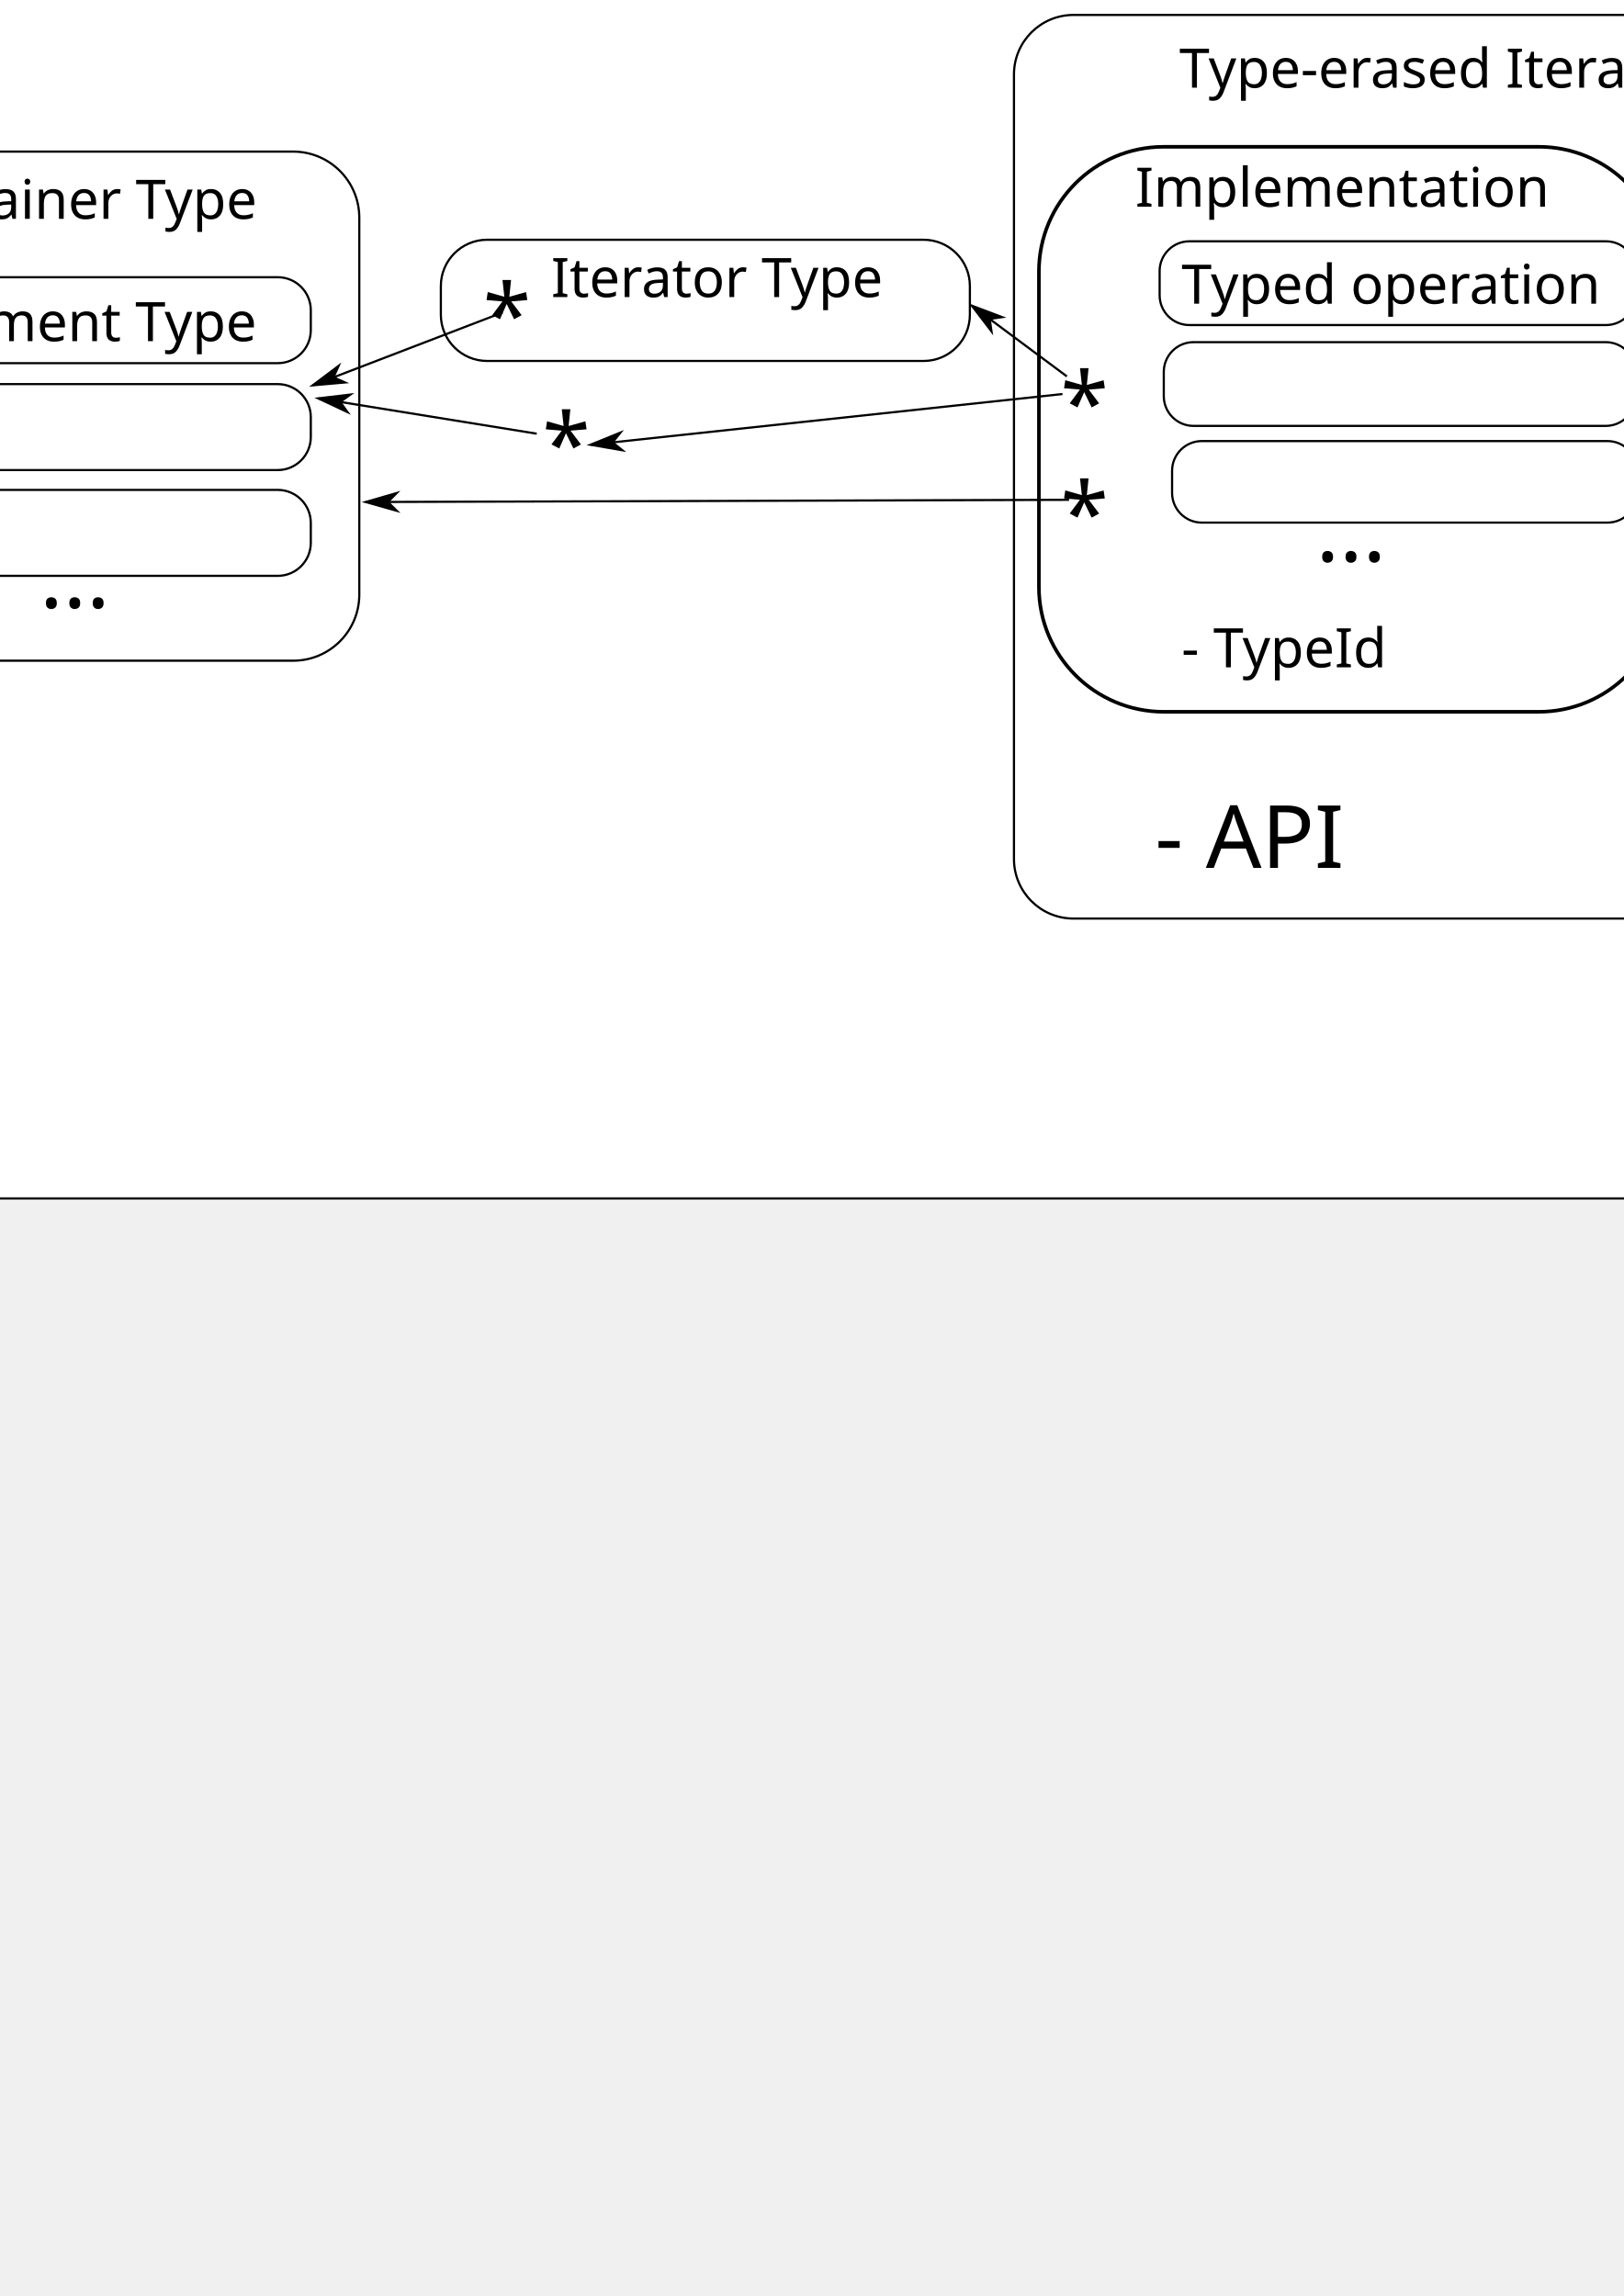
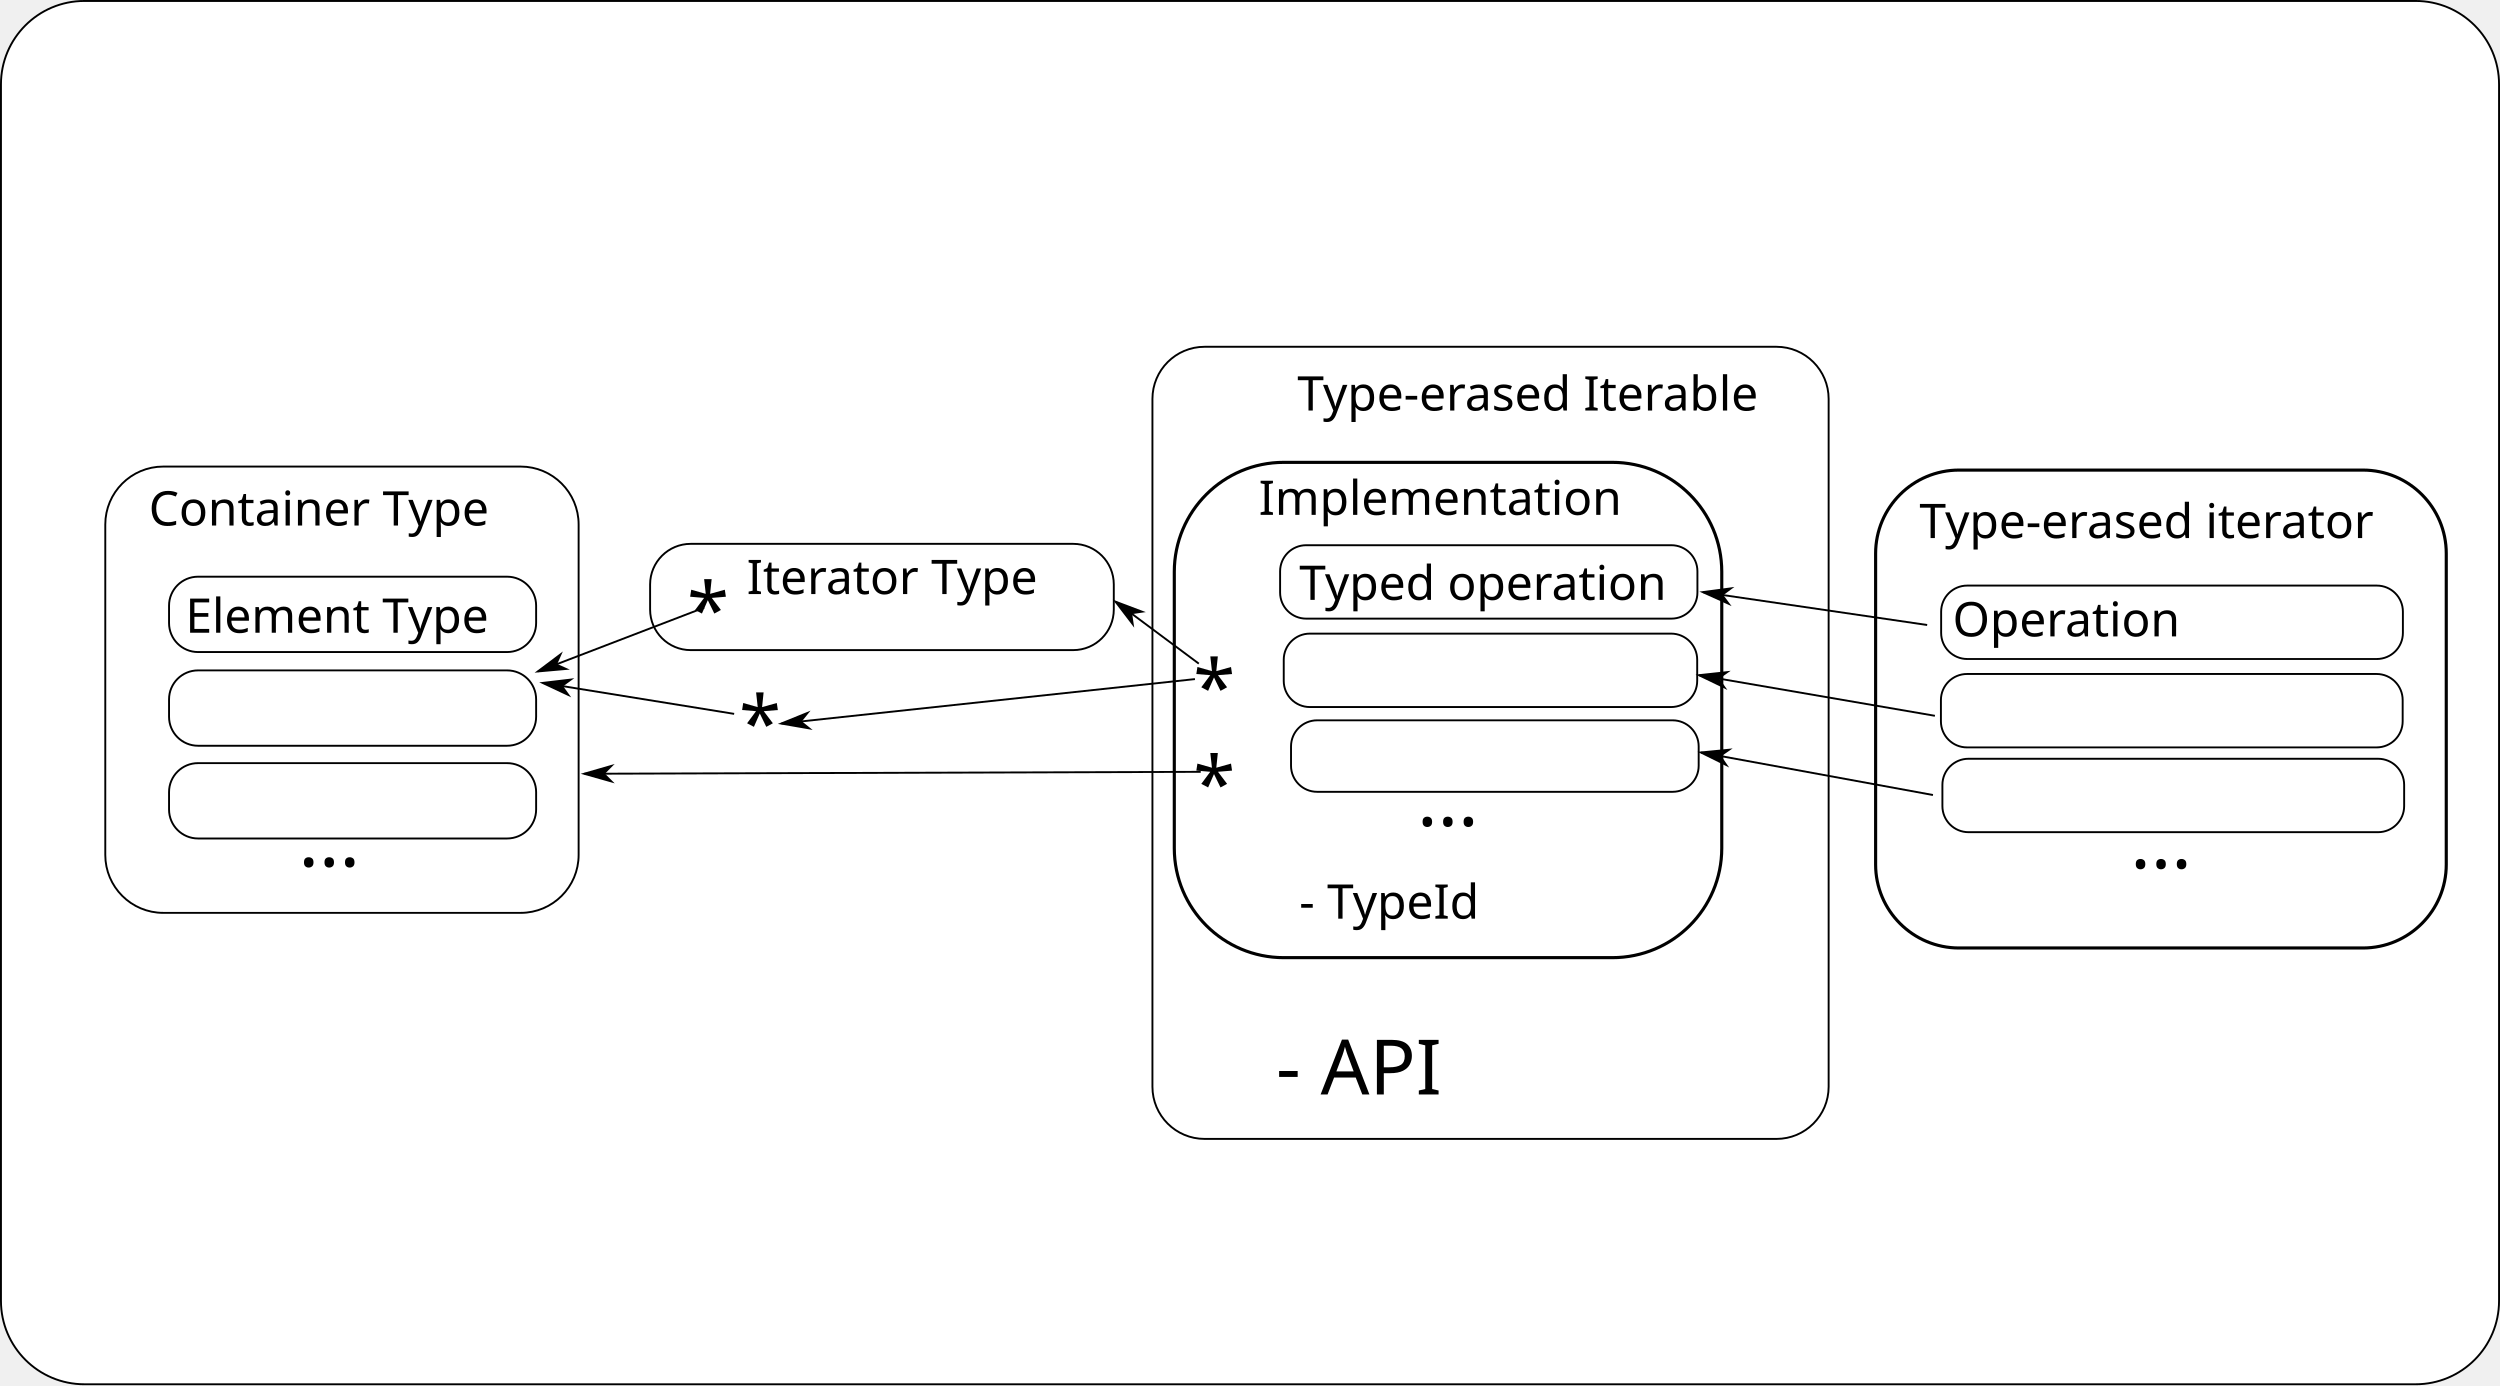
- <svg xmlns="http://www.w3.org/2000/svg" width="744.094" height="1052.362" id="svg2" version="1.1">
+ <svg xmlns="http://www.w3.org/2000/svg" width="1307.127" height="724.269" id="svg2" version="1.1">
  <defs id="defs4">
-     <marker orient="auto" refY="0.0" refX="0.0" id="Arrow1Lend" style="overflow:visible;">
-       <path id="path4188" d="M 0.0,0.0 L 5.0,-5.0 L -12.5,0.0 L 5.0,5.0 L 0.0,0.0 z " style="fill-rule:evenodd;stroke:#000000;stroke-width:1.0pt;" transform="scale(0.8) rotate(180) translate(12.5,0)" />
+     <marker orient="auto" refY="0" refX="0" id="Arrow1Lend" style="overflow:visible">
+       <path id="path4188" d="M 0,0 5,-5 -12.5,0 5,5 0,0 z" style="fill-rule:evenodd;stroke:#000000;stroke-width:1pt" transform="matrix(-0.8,0,0,-0.8,-10,0)" />
    </marker>
  </defs>
-   <g id="layer1">
-     <rect style="fill:#ffffff;stroke:#000000;stroke-linejoin:bevel;stroke-opacity:1;fill-opacity:1" id="rect4179" width="1306.127" height="723.269" x="-137.381" y="-173.963" ry="43.622" />
+   <g id="layer1" transform="translate(137.8808,174.463)">
+     <rect style="fill:#ffffff;fill-opacity:1;stroke:#000000;stroke-linejoin:bevel;stroke-opacity:1" id="rect4179" width="1306.127" height="723.269" x="-137.381" y="-173.963" ry="43.622" />
    <rect style="fill:none;stroke:#000000;stroke-linejoin:bevel;stroke-opacity:1" id="rect3773" width="247.487" height="233.345" x="-82.833" y="69.484" ry="30.305" />
    <rect style="fill:none;stroke:#000000;stroke-linejoin:bevel;stroke-opacity:1" id="rect3775" width="191.929" height="39.396" x="-49.497" y="127.062" ry="15.152" />
    <text xml:space="preserve" style="font-size:40px;font-style:normal;font-weight:normal;line-height:125%;letter-spacing:0px;word-spacing:0px;fill:#000000;fill-opacity:1;stroke:none;font-family:Sans" x="18.183" y="278.585" id="text3805">
      <tspan id="tspan3807" x="18.183" y="278.585">...</tspan>
    </text>
    <rect style="fill:none;stroke:#000000;stroke-linejoin:bevel;stroke-opacity:1" id="rect3809" width="242.437" height="55.558" x="202.03" y="109.89" ry="21.213" />
    <rect style="fill:none;stroke:#000000;stroke-width:1.64;stroke-linejoin:bevel;stroke-opacity:1" id="rect3809-8" width="286.243" height="258.969" x="476.102" y="67.279" ry="57.224" />
    <rect style="fill:none;stroke:#000000;stroke-linejoin:bevel;stroke-opacity:1" id="rect3833" width="218.193" height="38.386" x="531.423" y="110.604" ry="13.637" />
    <text xml:space="preserve" style="font-size:25px;font-style:normal;font-weight:normal;line-height:125%;letter-spacing:0px;word-spacing:0px;fill:#000000;fill-opacity:1;stroke:none;font-family:Sans" x="-60.104" y="100.293" id="text3894">
      <tspan id="tspan3896" x="-60.104" y="100.293">Container Type</tspan>
    </text>
    <text xml:space="preserve" style="font-size:25px;font-style:normal;font-weight:normal;line-height:125%;letter-spacing:0px;word-spacing:0px;fill:#000000;fill-opacity:1;stroke:none;font-family:Sans" x="-40.911" y="156.357" id="text3898">
      <tspan id="tspan3900" x="-40.911" y="156.357">Element Type</tspan>
    </text>
    <text xml:space="preserve" style="font-size:25px;font-style:normal;font-weight:normal;line-height:125%;letter-spacing:0px;word-spacing:0px;fill:#000000;fill-opacity:1;stroke:none;font-family:Sans" x="252.538" y="136.154" id="text3902">
      <tspan id="tspan3904" x="252.538" y="136.154">Iterator Type</tspan>
    </text>
    <rect style="fill:none;stroke:#000000;stroke-linejoin:bevel;stroke-opacity:1" id="rect3906" width="353.553" height="414.163" x="464.67" y="6.854" ry="27.274" />
    <text xml:space="preserve" style="font-size:40px;font-style:normal;font-weight:normal;line-height:125%;letter-spacing:0px;word-spacing:0px;fill:#000000;fill-opacity:1;stroke:none;font-family:Sans" x="248.498" y="217.976" id="text3908">
      <tspan id="tspan3910" x="248.498" y="217.976">*</tspan>
    </text>
    <path style="fill:none;stroke:#000000;stroke-width:1px;stroke-linecap:butt;stroke-linejoin:miter;stroke-opacity:1;marker-end:url(#Arrow1Lend)" d="m 489.924,229.088 -322.239,1.01" id="path3912" />
    <path style="fill:none;stroke:#000000;stroke-width:1px;stroke-linecap:butt;stroke-linejoin:miter;stroke-opacity:1;marker-end:url(#Arrow1Lend)" d="m 230.315,143.225 -86.873,33.335" id="path3914" />
    <text xml:space="preserve" style="font-size:40px;font-style:normal;font-weight:normal;line-height:125%;letter-spacing:0px;word-spacing:0px;fill:#000000;fill-opacity:1;stroke:none;font-family:Sans" x="221.325" y="158.741" id="text3908-3">
      <tspan id="tspan3910-3" x="221.325" y="158.741">*</tspan>
    </text>
    <path style="fill:none;stroke:#000000;stroke-width:1px;stroke-linecap:butt;stroke-linejoin:miter;stroke-opacity:1;marker-end:url(#Arrow1Lend)" d="m 488.914,172.519 -43.437,-32.325" id="path3937" />
    <path style="fill:none;stroke:#000000;stroke-width:1px;stroke-linecap:butt;stroke-linejoin:miter;stroke-opacity:1;marker-end:url(#Arrow1Lend)" d="M 486.894,180.601 270.721,203.834" id="path3939" />
    <text xml:space="preserve" style="font-size:40px;font-style:normal;font-weight:normal;line-height:125%;letter-spacing:0px;word-spacing:0px;fill:#000000;fill-opacity:1;stroke:none;font-family:Sans" x="485.985" y="199.147" id="text3908-3-9">
      <tspan id="tspan3910-3-7" x="485.985" y="199.147">*</tspan>
    </text>
    <path style="fill:none;stroke:#000000;stroke-width:1px;stroke-linecap:butt;stroke-linejoin:miter;stroke-opacity:1;marker-end:url(#Arrow1Lend)" d="M 245.972,198.783 145.967,182.621" id="path3914-9" />
    <text xml:space="preserve" style="font-size:40px;font-style:normal;font-weight:normal;line-height:125%;letter-spacing:0px;word-spacing:0px;fill:#000000;fill-opacity:1;stroke:none;font-family:Sans" x="485.985" y="249.654" id="text3908-3-9-0">
      <tspan id="tspan3910-3-7-3" x="485.985" y="249.654">*</tspan>
    </text>
    <text xml:space="preserve" style="font-size:40px;font-style:normal;font-weight:normal;line-height:125%;letter-spacing:0px;word-spacing:0px;fill:#000000;fill-opacity:1;stroke:none;font-family:Sans" x="603.05" y="257.374" id="text3805-4">
      <tspan id="tspan3807-6" x="603.05" y="257.374">...</tspan>
    </text>
    <text xml:space="preserve" style="font-size:25px;font-style:normal;font-weight:normal;line-height:125%;letter-spacing:0px;word-spacing:0px;fill:#000000;fill-opacity:1;stroke:none;font-family:Sans" x="541.442" y="305.859" id="text4024">
      <tspan id="tspan4026" x="541.442" y="305.859">- TypeId</tspan>
    </text>
    <text xml:space="preserve" style="font-size:25px;font-style:normal;font-weight:normal;line-height:125%;letter-spacing:0px;word-spacing:0px;fill:#000000;fill-opacity:1;stroke:none;font-family:Sans" x="520.229" y="94.738" id="text4028">
      <tspan id="tspan4030" x="520.229" y="94.738">Implementation</tspan>
    </text>
    <text xml:space="preserve" style="font-size:25px;font-style:normal;font-weight:normal;line-height:125%;letter-spacing:0px;word-spacing:0px;fill:#000000;fill-opacity:1;stroke:none;font-family:Sans" x="865.701" y="106.859" id="text4034">
      <tspan id="tspan4036" x="865.701" y="106.859">Type-erased iterator</tspan>
    </text>
    <rect style="fill:none;stroke:#000000;stroke-linejoin:bevel;stroke-opacity:1" id="rect3775-5" width="191.929" height="39.396" x="-49.497" y="224.542" ry="15.152" />
    <rect style="fill:none;stroke:#000000;stroke-linejoin:bevel;stroke-opacity:1" id="rect3775-8" width="191.929" height="39.396" x="-49.497" y="176.055" ry="15.152" />
    <text xml:space="preserve" style="font-size:25px;font-style:normal;font-weight:normal;line-height:125%;letter-spacing:0px;word-spacing:0px;fill:#000000;fill-opacity:1;stroke:none;font-family:Sans" x="541.442" y="139.184" id="text4063">
      <tspan id="tspan4065" x="541.442" y="139.184">Typed operation</tspan>
    </text>
    <rect style="fill:none;stroke:#000000;stroke-linejoin:bevel;stroke-opacity:1" id="rect3833-8" width="216.173" height="38.386" x="533.325" y="156.826" ry="13.637" />
    <rect style="fill:none;stroke:#000000;stroke-linejoin:bevel;stroke-opacity:1" id="rect3833-6" width="213.142" height="37.376" x="537.131" y="202.16" ry="13.637" />
    <rect style="fill:none;stroke:#000000;stroke-width:1.64;stroke-linejoin:bevel;stroke-opacity:1" id="rect3809-8-3" width="298.365" height="249.878" x="842.787" y="71.319" ry="43.622" />
    <text xml:space="preserve" style="font-size:25px;font-style:normal;font-weight:normal;line-height:125%;letter-spacing:0px;word-spacing:0px;fill:#000000;fill-opacity:1;stroke:none;font-family:Sans" x="540.432" y="40.189" id="text4110">
      <tspan id="tspan4112" x="540.432" y="40.189">Type-erased Iterable</tspan>
    </text>
    <rect style="fill:none;stroke:#000000;stroke-linejoin:bevel;stroke-opacity:1" id="rect3833-4" width="241.426" height="38.386" x="877.048" y="131.709" ry="13.637" />
    <text xml:space="preserve" style="font-size:40px;font-style:normal;font-weight:normal;line-height:125%;letter-spacing:0px;word-spacing:0px;fill:#000000;fill-opacity:1;stroke:none;font-family:Sans" x="975.95" y="279.489" id="text3805-4-3">
      <tspan id="tspan3807-6-1" x="975.95" y="279.489">...</tspan>
    </text>
    <text xml:space="preserve" style="font-size:25px;font-style:normal;font-weight:normal;line-height:125%;letter-spacing:0px;word-spacing:0px;fill:#000000;fill-opacity:1;stroke:none;font-family:Sans" x="883.026" y="158.269" id="text4063-7">
      <tspan id="tspan4065-7" x="883.026" y="158.269">Operation</tspan>
    </text>
    <rect style="fill:none;stroke:#000000;stroke-linejoin:bevel;stroke-opacity:1" id="rect3833-8-3" width="241.426" height="38.386" x="876.93" y="177.931" ry="13.637" />
    <rect style="fill:none;stroke:#000000;stroke-linejoin:bevel;stroke-opacity:1" id="rect3833-6-4" width="241.426" height="38.386" x="877.705" y="222.256" ry="13.637" />
    <path style="fill:none;stroke:#000000;stroke-width:1px;stroke-linecap:butt;stroke-linejoin:miter;stroke-opacity:1;marker-end:url(#Arrow1Lend)" d="M 869.741,152.316 752.564,135.144" id="path4150" />
    <path style="fill:none;stroke:#000000;stroke-width:1px;stroke-linecap:butt;stroke-linejoin:miter;stroke-opacity:1;marker-end:url(#Arrow1Lend)" d="M 873.782,199.793 750.543,178.58" id="path4152" />
    <path style="fill:none;stroke:#000000;stroke-width:1px;stroke-linecap:butt;stroke-linejoin:miter;stroke-opacity:1;marker-end:url(#Arrow1Lend)" d="M 872.772,241.21 751.553,218.986" id="path4154" />
    <text xml:space="preserve" style="font-size:40px;font-style:normal;font-weight:normal;line-height:125%;letter-spacing:0px;word-spacing:0px;fill:#000000;fill-opacity:1;stroke:none;font-family:Sans" x="529.32" y="397.783" id="text4156">
      <tspan id="tspan4158" x="529.32" y="397.783">- API</tspan>
    </text>
  </g>
</svg>
